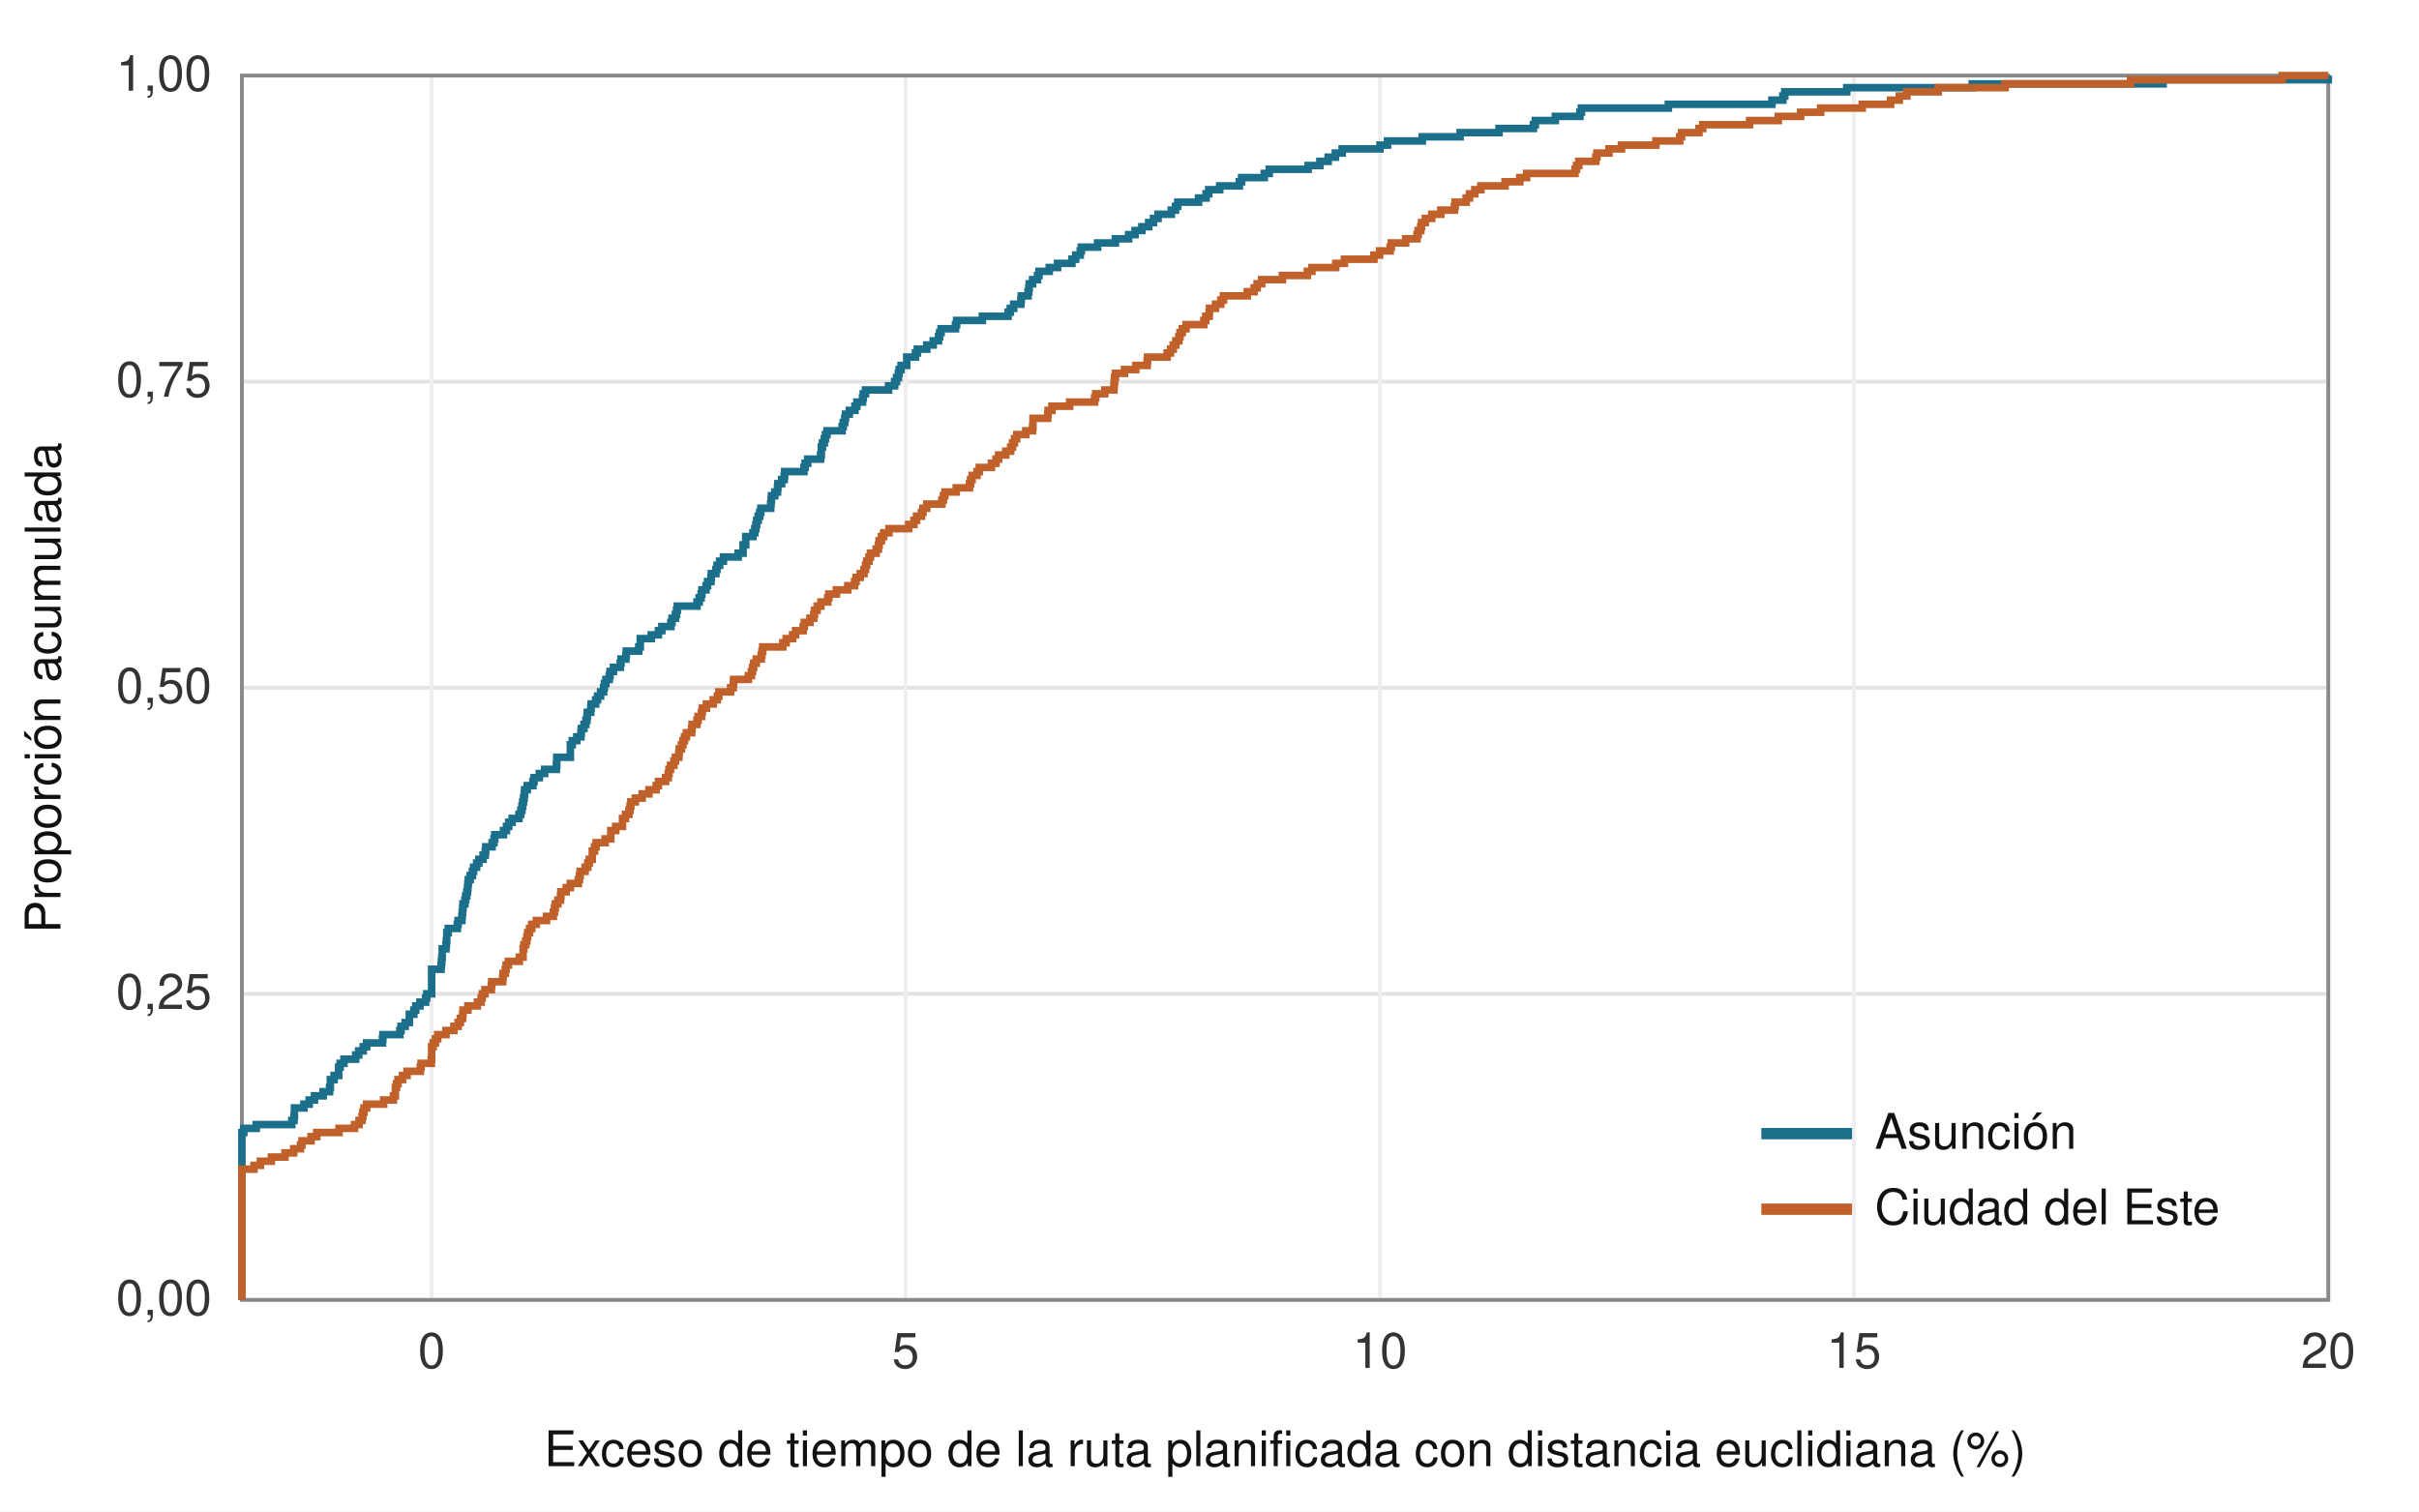
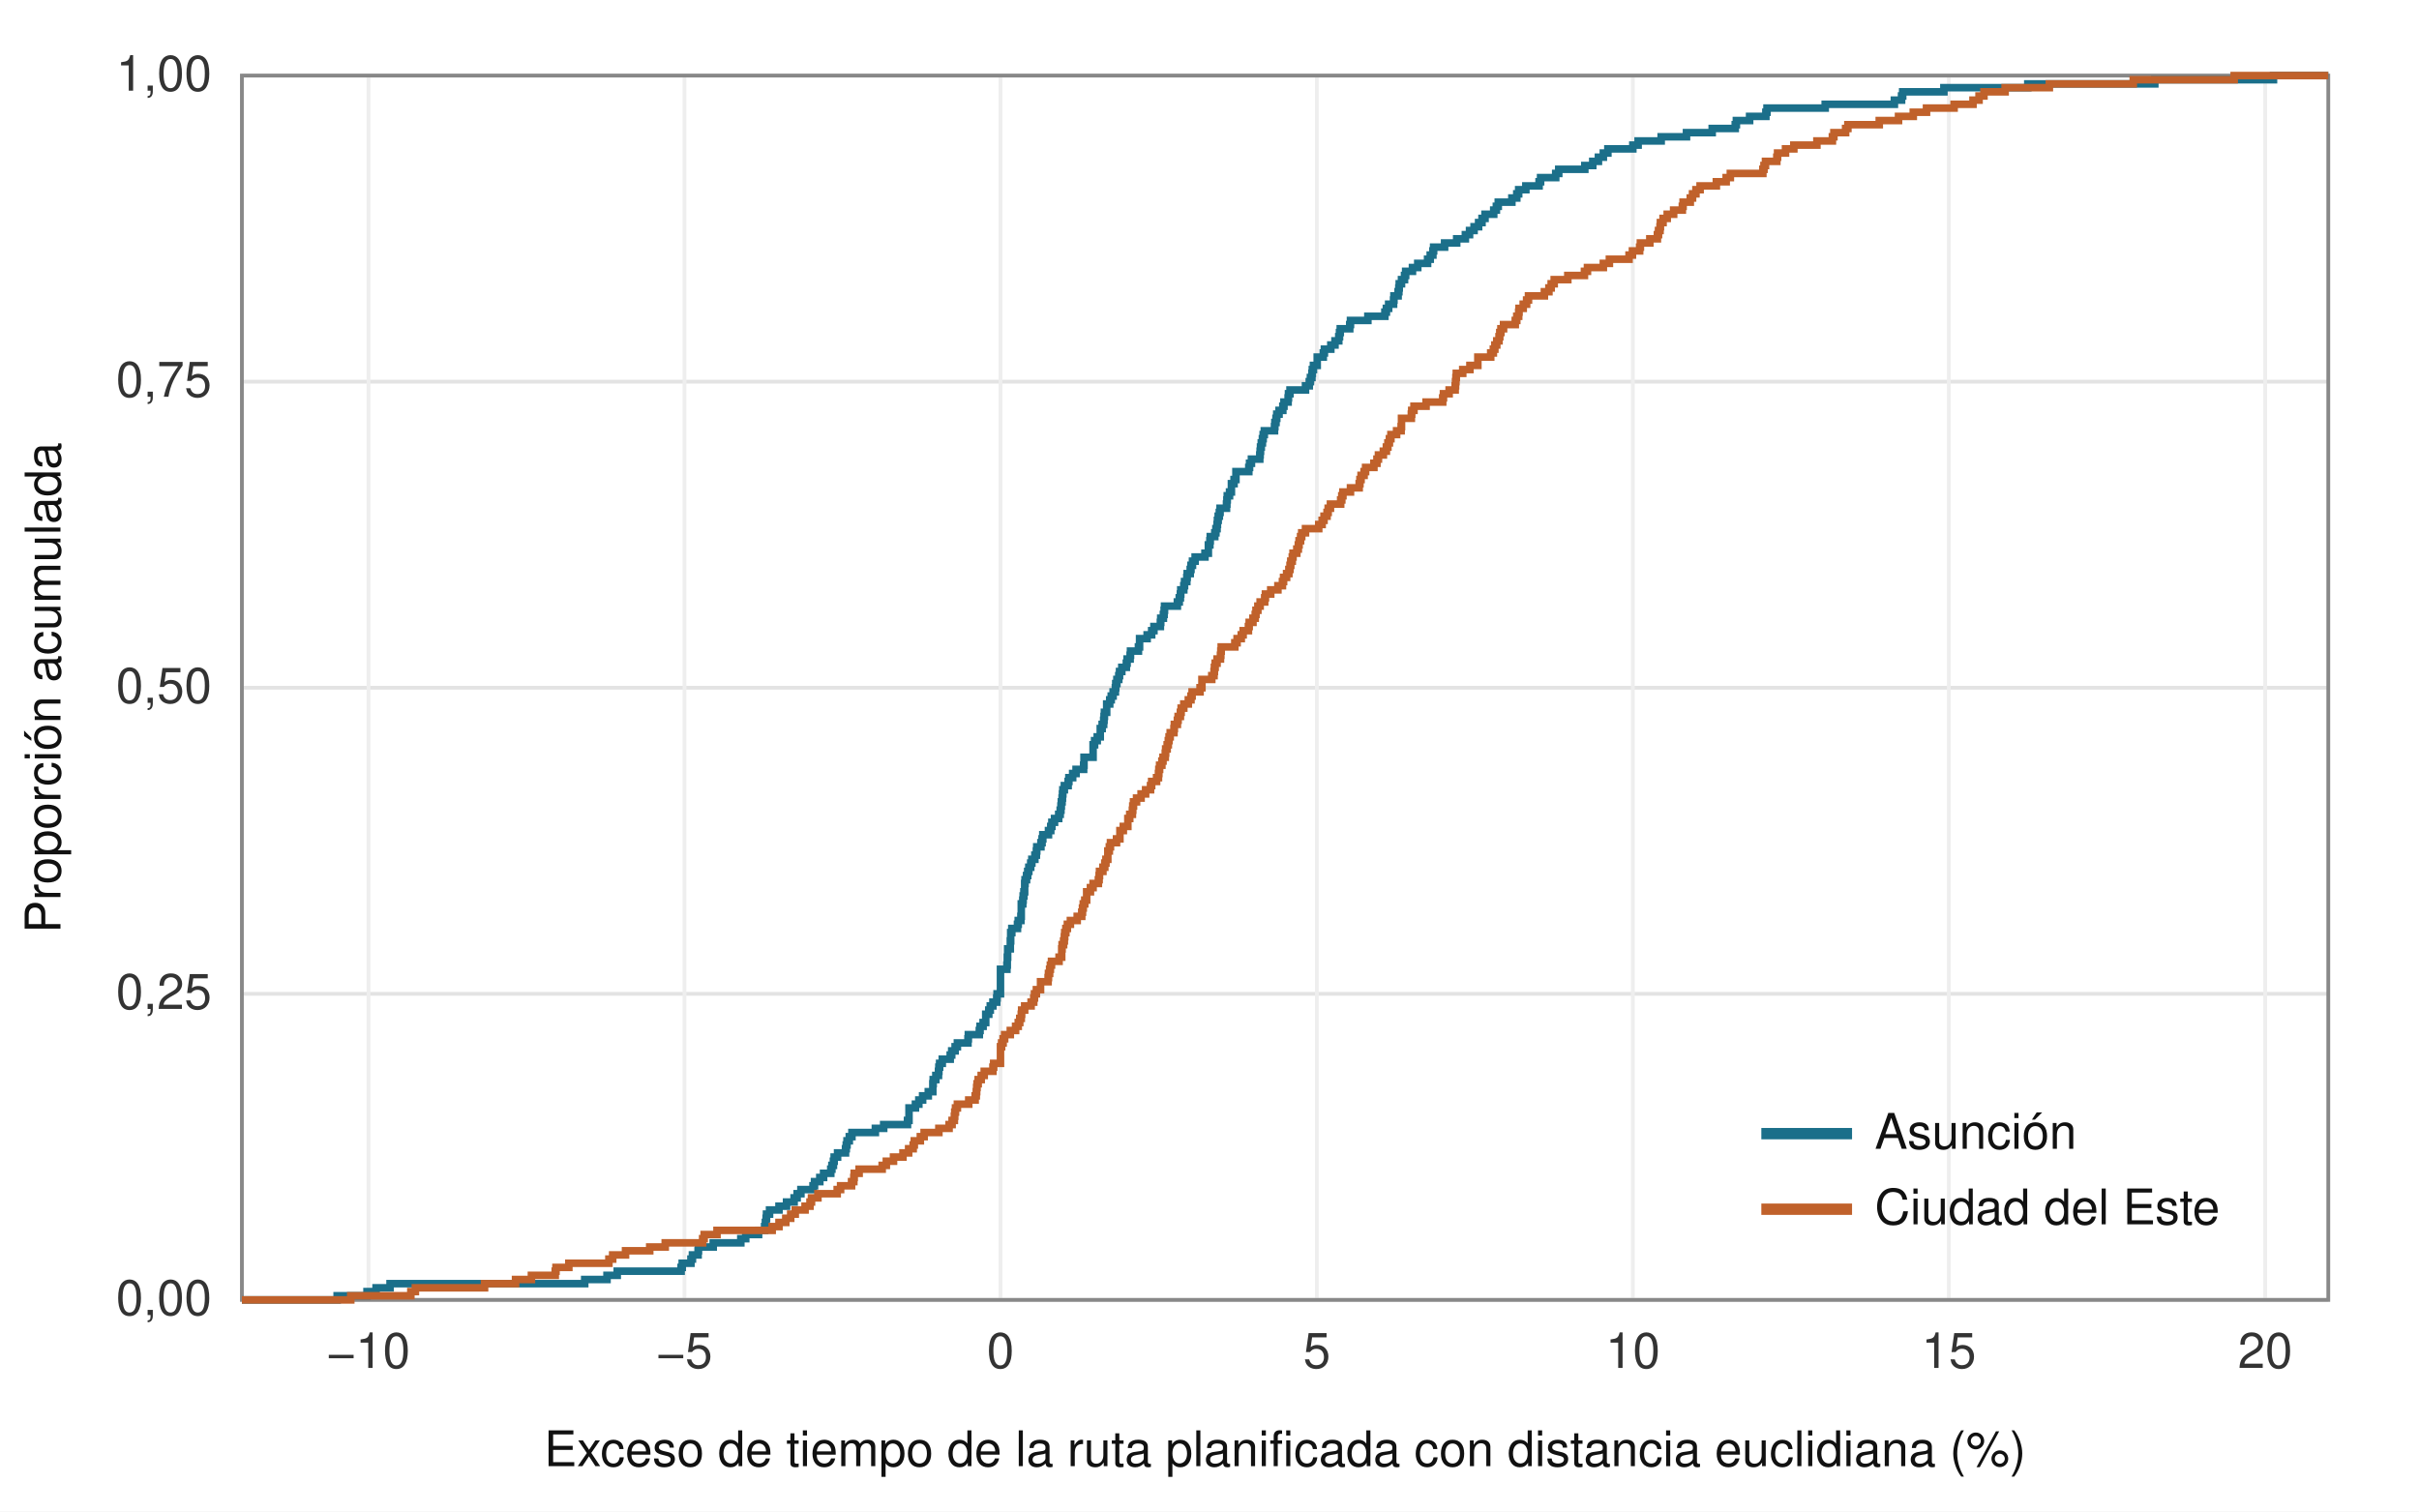
<svg xmlns="http://www.w3.org/2000/svg" viewBox="0 0 640 400" font-family="Helvetica, Arial, sans-serif" font-size="13">
  <rect width="640" height="400" fill="#ffffff" />
  <line x1="64" y1="344.0" x2="616" y2="344.0" stroke="#e3e3e3" />
-   <text x="56" y="348,0" text-anchor="end" fill="#333">0,00</text>
+   <text x="56" y="348.0" text-anchor="end" fill="#333">0,00</text>
  <line x1="64" y1="263.0" x2="616" y2="263.0" stroke="#e3e3e3" />
-   <text x="56" y="267,0" text-anchor="end" fill="#333">0,25</text>
+   <text x="56" y="267.0" text-anchor="end" fill="#333">0,25</text>
  <line x1="64" y1="182.0" x2="616" y2="182.0" stroke="#e3e3e3" />
-   <text x="56" y="186,0" text-anchor="end" fill="#333">0,50</text>
+   <text x="56" y="186.0" text-anchor="end" fill="#333">0,50</text>
  <line x1="64" y1="101.0" x2="616" y2="101.0" stroke="#e3e3e3" />
-   <text x="56" y="105,0" text-anchor="end" fill="#333">0,75</text>
+   <text x="56" y="105.0" text-anchor="end" fill="#333">0,75</text>
  <line x1="64" y1="20.0" x2="616" y2="20.0" stroke="#e3e3e3" />
-   <text x="56" y="24,0" text-anchor="end" fill="#333">1,00</text>
-   <line x1="114.2" y1="20" x2="114.2" y2="344" stroke="#eeeeee" />
-   <text x="114.2" y="362" text-anchor="middle" fill="#333">0</text>
-   <line x1="239.6" y1="20" x2="239.6" y2="344" stroke="#eeeeee" />
-   <text x="239.6" y="362" text-anchor="middle" fill="#333">5</text>
-   <line x1="365.1" y1="20" x2="365.1" y2="344" stroke="#eeeeee" />
-   <text x="365.1" y="362" text-anchor="middle" fill="#333">10</text>
-   <line x1="490.5" y1="20" x2="490.5" y2="344" stroke="#eeeeee" />
-   <text x="490.5" y="362" text-anchor="middle" fill="#333">15</text>
-   <line x1="616.0" y1="20" x2="616.0" y2="344" stroke="#eeeeee" />
-   <text x="616.0" y="362" text-anchor="middle" fill="#333">20</text>
+   <text x="56" y="24.0" text-anchor="end" fill="#333">1,00</text>
+   <line x1="97.5" y1="20" x2="97.5" y2="344" stroke="#eeeeee" />
+   <text x="97.5" y="362" text-anchor="middle" fill="#333">−10</text>
+   <line x1="181.1" y1="20" x2="181.1" y2="344" stroke="#eeeeee" />
+   <text x="181.1" y="362" text-anchor="middle" fill="#333">−5</text>
+   <line x1="264.7" y1="20" x2="264.7" y2="344" stroke="#eeeeee" />
+   <text x="264.7" y="362" text-anchor="middle" fill="#333">0</text>
+   <line x1="348.4" y1="20" x2="348.4" y2="344" stroke="#eeeeee" />
+   <text x="348.4" y="362" text-anchor="middle" fill="#333">5</text>
+   <line x1="432.0" y1="20" x2="432.0" y2="344" stroke="#eeeeee" />
+   <text x="432.0" y="362" text-anchor="middle" fill="#333">10</text>
+   <line x1="515.6" y1="20" x2="515.6" y2="344" stroke="#eeeeee" />
+   <text x="515.6" y="362" text-anchor="middle" fill="#333">15</text>
+   <line x1="599.3" y1="20" x2="599.3" y2="344" stroke="#eeeeee" />
+   <text x="599.3" y="362" text-anchor="middle" fill="#333">20</text>
  <rect x="64" y="20" width="552" height="324" fill="none" stroke="#888" />
  <text x="340.0" y="388" text-anchor="middle" fill="#111">Exceso de tiempo de la ruta planificada con distancia euclidiana (%)</text>
  <text transform="translate(16 182.0) rotate(-90)" text-anchor="middle" fill="#111">Proporción acumulada</text>
-   <polyline points="64.0,344.0 64.0,344.0 64.0,342.9 64.0,342.9 64.0,341.8 64.0,341.8 64.0,340.8 64.0,340.8 64.0,339.7 64.0,339.7 64.0,338.6 64.0,338.6 64.0,337.5 64.0,337.5 64.0,336.4 64.0,336.4 64.0,335.4 64.0,335.4 64.0,334.3 64.0,334.3 64.0,333.2 64.0,333.2 64.0,332.1 64.0,332.1 64.0,331.0 64.0,331.0 64.0,330.0 64.0,330.0 64.0,328.9 64.0,328.9 64.0,327.8 64.0,327.8 64.0,326.7 64.0,326.7 64.0,325.6 64.0,325.6 64.0,324.6 64.0,324.6 64.0,323.5 64.0,323.5 64.0,322.4 64.0,322.4 64.0,321.3 64.0,321.3 64.0,320.2 64.0,320.2 64.0,319.2 64.0,319.2 64.0,318.1 64.0,318.1 64.0,317.0 64.0,317.0 64.0,315.9 64.0,315.9 64.0,314.8 64.0,314.8 64.0,313.8 64.0,313.8 64.0,312.7 64.0,312.7 64.0,311.6 64.0,311.6 64.0,310.5 64.0,310.5 64.0,309.4 64.0,309.4 64.0,308.4 64.0,308.4 64.0,307.3 64.0,307.3 64.0,306.2 64.0,306.2 64.0,305.1 64.0,305.1 64.0,304.0 64.0,304.0 64.0,303.0 64.0,303.0 64.0,301.9 64.0,301.9 64.0,300.8 64.0,300.8 64.0,299.7 64.5,299.7 64.5,298.6 67.8,298.6 67.8,297.6 77.2,297.6 77.2,296.5 77.8,296.5 77.8,295.4 77.9,295.4 77.9,294.3 77.9,294.3 77.9,293.2 80.4,293.2 80.4,292.2 81.8,292.2 81.8,291.1 83.2,291.1 83.2,290.0 85.5,290.0 85.5,288.9 87.2,288.9 87.2,287.8 87.4,287.8 87.4,286.8 87.4,286.8 87.4,285.7 88.4,285.7 88.4,284.6 89.6,284.6 89.6,283.5 89.6,283.5 89.6,282.4 90.0,282.4 90.0,281.4 91.0,281.4 91.0,280.3 94.1,280.3 94.1,279.2 94.9,279.2 94.9,278.1 96.1,278.1 96.1,277.0 97.0,277.0 97.0,276.0 101.2,276.0 101.2,274.9 101.3,274.9 101.3,273.8 105.8,273.8 105.8,272.7 106.1,272.7 106.1,271.6 107.2,271.6 107.2,270.6 108.3,270.6 108.3,269.5 108.3,269.5 108.3,268.4 109.5,268.4 109.5,267.3 110.0,267.3 110.0,266.2 111.1,266.2 111.1,265.2 112.6,265.2 112.6,264.1 112.9,264.1 112.9,263.0 114.2,263.0 114.2,261.9 114.2,261.9 114.2,260.8 114.2,260.8 114.2,259.8 114.2,259.8 114.2,258.7 114.2,258.7 114.2,257.6 114.2,257.6 114.2,256.5 116.7,256.5 116.7,255.4 116.8,255.4 116.8,254.4 116.9,254.4 116.9,253.3 117.0,253.3 117.0,252.2 117.0,252.2 117.0,251.1 118.0,251.1 118.0,250.0 118.1,250.0 118.1,249.0 118.2,249.0 118.2,247.9 118.2,247.9 118.2,246.8 118.6,246.8 118.6,245.7 121.0,245.7 121.0,244.6 121.2,244.6 121.2,243.6 122.2,243.6 122.2,242.5 122.3,242.5 122.3,241.4 122.4,241.4 122.4,240.3 122.5,240.3 122.5,239.2 123.0,239.2 123.0,238.2 123.2,238.2 123.2,237.1 123.5,237.1 123.5,236.0 123.7,236.0 123.7,234.9 123.8,234.9 123.8,233.8 123.9,233.8 123.9,232.8 124.4,232.8 124.4,231.7 125.0,231.7 125.0,230.6 125.3,230.6 125.3,229.5 126.1,229.5 126.1,228.4 126.7,228.4 126.7,227.4 127.8,227.4 127.8,226.3 128.4,226.3 128.4,225.2 128.5,225.2 128.5,224.1 130.2,224.1 130.2,223.0 130.7,223.0 130.7,222.0 130.9,222.0 130.9,220.9 133.2,220.9 133.2,219.8 134.0,219.8 134.0,218.7 134.6,218.7 134.6,217.6 135.5,217.6 135.5,216.6 137.3,216.6 137.3,215.5 137.8,215.5 137.8,214.4 138.1,214.4 138.1,213.3 138.3,213.3 138.3,212.2 138.5,212.2 138.5,211.2 138.7,211.2 138.7,210.1 138.8,210.1 138.8,209.0 139.5,209.0 139.5,207.9 141.0,207.9 141.0,206.8 141.3,206.8 141.3,205.8 142.7,205.8 142.7,204.7 144.1,204.7 144.1,203.6 147.2,203.6 147.2,202.5 147.3,202.5 147.3,201.4 147.3,201.4 147.3,200.4 150.9,200.4 150.9,199.3 150.9,199.3 150.9,198.2 150.9,198.2 150.9,197.1 151.4,197.1 151.4,196.0 152.6,196.0 152.6,195.0 153.7,195.0 153.7,193.9 153.8,193.9 153.8,192.8 154.5,192.8 154.5,191.7 155.0,191.7 155.0,190.6 155.3,190.6 155.3,189.6 155.4,189.6 155.4,188.5 156.3,188.5 156.3,187.4 156.4,187.4 156.4,186.3 157.6,186.3 157.6,185.2 158.1,185.2 158.1,184.2 158.9,184.2 158.9,183.1 159.7,183.1 159.7,182.0 159.9,182.0 159.9,180.9 160.3,180.9 160.3,179.8 161.2,179.8 161.2,178.8 161.4,178.8 161.4,177.7 162.3,177.7 162.3,176.6 164.1,176.6 164.1,175.5 164.3,175.5 164.3,174.4 165.6,174.4 165.6,173.4 165.7,173.4 165.7,172.3 169.0,172.3 169.0,171.2 169.4,171.2 169.4,170.1 169.4,170.1 169.4,169.0 172.3,169.0 172.3,168.0 174.2,168.0 174.2,166.9 175.1,166.9 175.1,165.8 177.5,165.8 177.5,164.7 177.8,164.7 177.8,163.6 178.7,163.6 178.7,162.6 179.0,162.6 179.0,161.5 179.2,161.5 179.2,160.4 184.4,160.4 184.4,159.3 185.0,159.3 185.0,158.2 185.5,158.2 185.5,157.2 185.7,157.2 185.7,156.1 186.8,156.1 186.8,155.0 187.2,155.0 187.2,153.9 188.1,153.9 188.1,152.8 188.2,152.8 188.2,151.8 189.4,151.8 189.4,150.7 189.7,150.7 189.7,149.6 190.4,149.6 190.4,148.5 191.4,148.5 191.4,147.4 195.3,147.4 195.3,146.4 196.6,146.4 196.6,145.3 196.6,145.3 196.6,144.2 197.3,144.2 197.3,143.1 197.3,143.1 197.3,142.0 199.2,142.0 199.2,141.0 199.7,141.0 199.7,139.9 200.0,139.9 200.0,138.8 200.2,138.8 200.2,137.7 200.6,137.7 200.6,136.6 201.0,136.6 201.0,135.6 201.3,135.6 201.3,134.5 203.9,134.5 203.9,133.4 204.0,133.4 204.0,132.3 204.1,132.3 204.1,131.2 205.0,131.2 205.0,130.2 205.7,130.2 205.7,129.1 205.8,129.1 205.8,128.0 206.8,128.0 206.8,126.9 207.5,126.9 207.5,125.8 207.6,125.8 207.6,124.8 212.7,124.8 212.7,123.7 213.0,123.7 213.0,122.6 213.7,122.6 213.7,121.5 217.1,121.5 217.1,120.4 217.3,120.4 217.3,119.4 217.3,119.4 217.3,118.3 217.6,118.3 217.6,117.2 218.1,117.2 218.1,116.1 218.4,116.1 218.4,115.0 218.8,115.0 218.8,114.0 222.8,114.0 222.8,112.9 223.1,112.9 223.1,111.8 223.5,111.8 223.5,110.7 223.7,110.7 223.7,109.6 224.7,109.6 224.7,108.6 226.2,108.6 226.2,107.5 226.7,107.5 226.7,106.4 228.2,106.4 228.2,105.3 228.4,105.3 228.4,104.2 229.0,104.2 229.0,103.2 235.1,103.2 235.1,102.1 236.7,102.1 236.7,101.0 237.2,101.0 237.2,99.9 237.7,99.9 237.7,98.8 237.9,98.8 237.9,97.8 238.4,97.8 238.4,96.7 239.9,96.7 239.9,95.6 239.9,95.6 239.9,94.5 242.2,94.5 242.2,93.4 242.7,93.4 242.7,92.4 245.2,92.4 245.2,91.3 246.9,91.3 246.9,90.2 248.3,90.2 248.3,89.1 248.6,89.1 248.6,88.0 249.0,88.0 249.0,87.0 252.8,87.0 252.8,85.9 253.1,85.9 253.1,84.8 259.9,84.8 259.9,83.7 266.7,83.7 266.7,82.6 267.3,82.6 267.3,81.6 268.2,81.6 268.2,80.5 270.1,80.5 270.1,79.4 270.2,79.4 270.2,78.3 272.0,78.3 272.0,77.2 272.2,77.2 272.2,76.2 272.3,76.2 272.3,75.1 273.2,75.1 273.2,74.0 274.5,74.0 274.5,72.9 274.9,72.9 274.9,71.8 277.6,71.8 277.6,70.8 279.8,70.8 279.8,69.7 283.6,69.7 283.6,68.6 284.6,68.6 284.6,67.5 285.8,67.5 285.8,66.4 286.1,66.4 286.1,65.4 290.4,65.4 290.4,64.3 295.1,64.3 295.1,63.2 298.6,63.2 298.6,62.1 300.3,62.1 300.3,61.0 302.1,61.0 302.1,60.0 303.9,60.0 303.9,58.9 305.2,58.9 305.2,57.8 306.4,57.8 306.4,56.7 309.9,56.7 309.9,55.6 311.0,55.6 311.0,54.6 311.6,54.6 311.6,53.5 317.1,53.5 317.1,52.4 319.1,52.4 319.1,51.3 319.8,51.3 319.8,50.2 322.7,50.2 322.7,49.2 327.9,49.2 327.9,48.1 328.5,48.1 328.5,47.0 334.5,47.0 334.5,45.9 335.8,45.9 335.8,44.8 346.1,44.8 346.1,43.8 349.2,43.8 349.2,42.7 351.4,42.7 351.4,41.6 353.3,41.6 353.3,40.5 355.1,40.5 355.1,39.4 365.1,39.4 365.1,38.4 367.1,38.4 367.1,37.3 376.3,37.3 376.3,36.2 386.3,36.2 386.3,35.1 396.6,35.1 396.6,34.0 405.7,34.0 405.7,33.0 406.2,33.0 406.2,31.9 411.5,31.9 411.5,30.8 418.0,30.8 418.0,29.7 418.4,29.7 418.4,28.6 441.4,28.6 441.4,27.6 468.8,27.6 468.8,26.5 471.7,26.5 471.7,25.4 472.2,25.4 472.2,24.3 488.6,24.3 488.6,23.2 521.8,23.2 521.8,22.2 572.3,22.2 572.3,21.1 616.0,21.1 616.0,20.0 616.0,20.0" fill="none" stroke="#1b6f8a" stroke-width="2" />
+   <polyline points="64.0,344.0 89.2,344.0 89.2,342.9 97.1,342.9 97.1,341.8 99.5,341.8 99.5,340.8 103.2,340.8 103.2,339.7 154.7,339.7 154.7,338.6 160.6,338.6 160.6,337.5 163.3,337.5 163.3,336.4 180.2,336.4 180.2,335.4 180.5,335.4 180.5,334.3 182.8,334.3 182.8,333.2 183.2,333.2 183.2,332.1 184.7,332.1 184.7,331.0 184.8,331.0 184.8,330.0 188.7,330.0 188.7,328.9 196.0,328.9 196.0,327.8 197.3,327.8 197.3,326.7 200.7,326.7 200.7,325.6 202.3,325.6 202.3,324.6 202.5,324.6 202.5,323.5 202.7,323.5 202.7,322.4 202.8,322.4 202.8,321.3 203.6,321.3 203.6,320.2 206.1,320.2 206.1,319.2 208.1,319.2 208.1,318.1 210.1,318.1 210.1,317.0 210.9,317.0 210.9,315.9 211.9,315.9 211.9,314.8 215.1,314.8 215.1,313.8 215.5,313.8 215.5,312.7 216.9,312.7 216.9,311.6 217.9,311.6 217.9,310.5 219.8,310.5 219.8,309.4 220.1,309.4 220.1,308.4 220.5,308.4 220.5,307.3 220.7,307.3 220.7,306.2 221.6,306.2 221.6,305.1 223.7,305.1 223.7,304.0 223.9,304.0 223.9,303.0 224.1,303.0 224.1,301.9 224.7,301.9 224.7,300.8 225.4,300.8 225.4,299.7 231.6,299.7 231.6,298.6 233.8,298.6 233.8,297.6 240.1,297.6 240.1,296.5 240.5,296.5 240.5,295.4 240.5,295.4 240.5,294.3 240.5,294.3 240.5,293.2 242.2,293.2 242.2,292.2 243.1,292.2 243.1,291.1 244.1,291.1 244.1,290.0 245.6,290.0 245.6,288.9 246.8,288.9 246.8,287.8 246.8,287.8 246.8,286.8 246.9,286.8 246.9,285.7 247.6,285.7 247.6,284.6 248.3,284.6 248.3,283.5 248.4,283.5 248.4,282.4 248.6,282.4 248.6,281.4 249.3,281.4 249.3,280.3 251.4,280.3 251.4,279.2 251.8,279.2 251.8,278.1 252.7,278.1 252.7,277.0 253.3,277.0 253.3,276.0 256.1,276.0 256.1,274.9 256.2,274.9 256.2,273.8 259.1,273.8 259.1,272.7 259.3,272.7 259.3,271.6 260.1,271.6 260.1,270.6 260.8,270.6 260.8,269.5 260.8,269.5 260.8,268.4 261.6,268.4 261.6,267.3 262.0,267.3 262.0,266.2 262.7,266.2 262.7,265.2 263.7,265.2 263.7,264.1 263.8,264.1 263.8,263.0 264.7,263.0 264.7,261.9 264.7,261.9 264.7,260.8 264.7,260.8 264.7,259.8 264.7,259.8 264.7,258.7 264.7,258.7 264.7,257.6 264.7,257.6 264.7,256.5 266.4,256.5 266.4,255.4 266.5,255.4 266.5,254.4 266.5,254.4 266.5,253.3 266.6,253.3 266.6,252.2 266.6,252.2 266.6,251.1 267.3,251.1 267.3,250.0 267.3,250.0 267.3,249.0 267.4,249.0 267.4,247.9 267.4,247.9 267.4,246.8 267.7,246.8 267.7,245.7 269.2,245.7 269.2,244.6 269.4,244.6 269.4,243.6 270.1,243.6 270.1,242.5 270.2,242.5 270.2,241.4 270.2,241.4 270.2,240.3 270.2,240.3 270.2,239.2 270.6,239.2 270.6,238.2 270.7,238.2 270.7,237.1 270.9,237.1 270.9,236.0 271.1,236.0 271.1,234.9 271.1,234.9 271.1,233.8 271.2,233.8 271.2,232.8 271.6,232.8 271.6,231.7 271.9,231.7 271.9,230.6 272.2,230.6 272.2,229.5 272.7,229.5 272.7,228.4 273.0,228.4 273.0,227.4 273.8,227.4 273.8,226.3 274.2,226.3 274.2,225.2 274.3,225.2 274.3,224.1 275.4,224.1 275.4,223.0 275.7,223.0 275.7,222.0 275.9,222.0 275.9,220.9 277.4,220.9 277.4,219.8 278.0,219.8 278.0,218.7 278.3,218.7 278.3,217.6 279.0,217.6 279.0,216.6 280.1,216.6 280.1,215.5 280.5,215.5 280.5,214.4 280.7,214.4 280.7,213.3 280.8,213.3 280.8,212.2 281.0,212.2 281.0,211.2 281.1,211.2 281.1,210.1 281.2,210.1 281.2,209.0 281.6,209.0 281.6,207.9 282.6,207.9 282.6,206.8 282.8,206.8 282.8,205.8 283.8,205.8 283.8,204.7 284.7,204.7 284.7,203.6 286.7,203.6 286.7,202.5 286.8,202.5 286.8,201.4 286.8,201.4 286.8,200.4 289.2,200.4 289.2,199.3 289.2,199.3 289.2,198.2 289.2,198.2 289.2,197.1 289.6,197.1 289.6,196.0 290.3,196.0 290.3,195.0 291.1,195.0 291.1,193.9 291.1,193.9 291.1,192.8 291.6,192.8 291.6,191.7 292.0,191.7 292.0,190.6 292.1,190.6 292.1,189.6 292.2,189.6 292.2,188.5 292.8,188.5 292.8,187.4 292.8,187.4 292.8,186.3 293.6,186.3 293.6,185.2 294.0,185.2 294.0,184.2 294.5,184.2 294.5,183.1 295.1,183.1 295.1,182.0 295.2,182.0 295.2,180.9 295.5,180.9 295.5,179.8 296.0,179.8 296.0,178.8 296.2,178.8 296.2,177.7 296.8,177.7 296.8,176.6 298.0,176.6 298.0,175.5 298.2,175.5 298.2,174.4 299.0,174.4 299.0,173.4 299.1,173.4 299.1,172.3 301.2,172.3 301.2,171.2 301.5,171.2 301.5,170.1 301.5,170.1 301.5,169.0 303.5,169.0 303.5,168.0 304.7,168.0 304.7,166.9 305.3,166.9 305.3,165.8 307.0,165.8 307.0,164.7 307.1,164.7 307.1,163.6 307.8,163.6 307.8,162.6 308.0,162.6 308.0,161.5 308.1,161.5 308.1,160.4 311.5,160.4 311.5,159.3 312.0,159.3 312.0,158.2 312.3,158.2 312.3,157.2 312.4,157.2 312.4,156.1 313.2,156.1 313.2,155.0 313.4,155.0 313.4,153.9 314.0,153.9 314.0,152.8 314.1,152.8 314.1,151.8 314.9,151.8 314.9,150.7 315.1,150.7 315.1,149.6 315.5,149.6 315.5,148.5 316.2,148.5 316.2,147.4 318.8,147.4 318.8,146.4 319.7,146.4 319.7,145.3 319.7,145.3 319.7,144.2 320.1,144.2 320.1,143.1 320.2,143.1 320.2,142.0 321.4,142.0 321.4,141.0 321.7,141.0 321.7,139.9 322.0,139.9 322.0,138.8 322.1,138.8 322.1,137.7 322.3,137.7 322.3,136.6 322.6,136.6 322.6,135.6 322.8,135.6 322.8,134.5 324.5,134.5 324.5,133.4 324.6,133.4 324.6,132.3 324.7,132.3 324.7,131.2 325.3,131.2 325.3,130.2 325.8,130.2 325.8,129.1 325.8,129.1 325.8,128.0 326.5,128.0 326.5,126.9 327.0,126.9 327.0,125.8 327.0,125.8 327.0,124.8 330.4,124.8 330.4,123.7 330.6,123.7 330.6,122.6 331.1,122.6 331.1,121.5 333.3,121.5 333.3,120.4 333.4,120.4 333.4,119.4 333.5,119.4 333.5,118.3 333.7,118.3 333.7,117.2 334.0,117.2 334.0,116.1 334.2,116.1 334.2,115.0 334.5,115.0 334.5,114.0 337.2,114.0 337.2,112.9 337.3,112.9 337.3,111.8 337.6,111.8 337.6,110.7 337.8,110.7 337.8,109.6 338.4,109.6 338.4,108.6 339.4,108.6 339.4,107.5 339.7,107.5 339.7,106.4 340.8,106.4 340.8,105.3 340.9,105.3 340.9,104.2 341.3,104.2 341.3,103.2 345.4,103.2 345.4,102.1 346.4,102.1 346.4,101.0 346.7,101.0 346.7,99.9 347.1,99.9 347.1,98.8 347.2,98.8 347.2,97.8 347.5,97.8 347.5,96.7 348.5,96.7 348.5,95.6 348.5,95.6 348.5,94.5 350.1,94.5 350.1,93.4 350.4,93.4 350.4,92.4 352.1,92.4 352.1,91.3 353.2,91.3 353.2,90.2 354.2,90.2 354.2,89.1 354.4,89.1 354.4,88.0 354.6,88.0 354.6,87.0 357.1,87.0 357.1,85.9 357.3,85.9 357.3,84.8 361.9,84.8 361.9,83.7 366.4,83.7 366.4,82.6 366.8,82.6 366.8,81.6 367.4,81.6 367.4,80.5 368.7,80.5 368.7,79.4 368.8,79.4 368.8,78.3 369.9,78.3 369.9,77.2 370.1,77.2 370.1,76.2 370.2,76.2 370.2,75.1 370.8,75.1 370.8,74.0 371.6,74.0 371.6,72.9 371.9,72.9 371.9,71.8 373.7,71.8 373.7,70.8 375.1,70.8 375.1,69.7 377.7,69.7 377.7,68.6 378.4,68.6 378.4,67.5 379.1,67.5 379.1,66.4 379.3,66.4 379.3,65.4 382.2,65.4 382.2,64.3 385.4,64.3 385.4,63.2 387.7,63.2 387.7,62.1 388.8,62.1 388.8,61.0 390.0,61.0 390.0,60.0 391.2,60.0 391.2,58.9 392.1,58.9 392.1,57.8 392.9,57.8 392.9,56.7 395.2,56.7 395.2,55.6 395.9,55.6 395.9,54.6 396.4,54.6 396.4,53.5 400.0,53.5 400.0,52.4 401.3,52.4 401.3,51.3 401.8,51.3 401.8,50.2 403.7,50.2 403.7,49.2 407.2,49.2 407.2,48.1 407.6,48.1 407.6,47.0 411.6,47.0 411.6,45.9 412.4,45.9 412.4,44.8 419.3,44.8 419.3,43.8 421.4,43.8 421.4,42.7 422.9,42.7 422.9,41.6 424.2,41.6 424.2,40.5 425.4,40.5 425.4,39.4 432.0,39.4 432.0,38.4 433.4,38.4 433.4,37.3 439.5,37.3 439.5,36.2 446.2,36.2 446.2,35.1 453.0,35.1 453.0,34.0 459.1,34.0 459.1,33.0 459.4,33.0 459.4,31.9 462.9,31.9 462.9,30.8 467.2,30.8 467.2,29.7 467.5,29.7 467.5,28.6 482.9,28.6 482.9,27.6 501.2,27.6 501.2,26.5 503.1,26.5 503.1,25.4 503.4,25.4 503.4,24.3 514.3,24.3 514.3,23.2 536.5,23.2 536.5,22.2 570.1,22.2 570.1,21.1 601.5,21.1 601.5,20.0 616.0,20.0" fill="none" stroke="#1b6f8a" stroke-width="2" />
  <line x1="466" y1="300" x2="490" y2="300" stroke="#1b6f8a" stroke-width="3" />
  <text x="496" y="304" fill="#111">Asunción</text>
-   <polyline points="64.0,344.0 64.0,344.0 64.0,342.9 64.0,342.9 64.0,341.8 64.0,341.8 64.0,340.8 64.0,340.8 64.0,339.7 64.0,339.7 64.0,338.6 64.0,338.6 64.0,337.5 64.0,337.5 64.0,336.4 64.0,336.4 64.0,335.4 64.0,335.4 64.0,334.3 64.0,334.3 64.0,333.2 64.0,333.2 64.0,332.1 64.0,332.1 64.0,331.0 64.0,331.0 64.0,330.0 64.0,330.0 64.0,328.9 64.0,328.9 64.0,327.8 64.0,327.8 64.0,326.7 64.0,326.7 64.0,325.6 64.0,325.6 64.0,324.6 64.0,324.6 64.0,323.5 64.0,323.5 64.0,322.4 64.0,322.4 64.0,321.3 64.0,321.3 64.0,320.2 64.0,320.2 64.0,319.2 64.0,319.2 64.0,318.1 64.0,318.1 64.0,317.0 64.0,317.0 64.0,315.9 64.0,315.9 64.0,314.8 64.0,314.8 64.0,313.8 64.0,313.8 64.0,312.7 64.0,312.7 64.0,311.6 64.0,311.6 64.0,310.5 64.0,310.5 64.0,309.4 67.2,309.4 67.2,308.4 68.9,308.4 68.9,307.3 71.8,307.3 71.8,306.2 75.4,306.2 75.4,305.1 77.7,305.1 77.7,304.0 79.5,304.0 79.5,303.0 79.9,303.0 79.9,301.9 82.3,301.9 82.3,300.8 83.8,300.8 83.8,299.7 89.7,299.7 89.7,298.6 93.8,298.6 93.8,297.6 95.0,297.6 95.0,296.5 95.8,296.5 95.8,295.4 96.0,295.4 96.0,294.3 96.3,294.3 96.3,293.2 97.0,293.2 97.0,292.2 101.5,292.2 101.5,291.1 104.1,291.1 104.1,290.0 104.6,290.0 104.6,288.9 104.6,288.9 104.6,287.8 104.9,287.8 104.9,286.8 105.3,286.8 105.3,285.7 106.5,285.7 106.5,284.6 107.7,284.6 107.7,283.5 111.2,283.5 111.2,282.4 111.4,282.4 111.4,281.4 114.1,281.4 114.1,280.3 114.2,280.3 114.2,279.2 114.2,279.2 114.2,278.1 114.2,278.1 114.2,277.0 114.6,277.0 114.6,276.0 115.2,276.0 115.2,274.9 115.8,274.9 115.8,273.8 118.0,273.8 118.0,272.7 120.1,272.7 120.1,271.6 121.2,271.6 121.2,270.6 121.8,270.6 121.8,269.5 122.4,269.5 122.4,268.4 122.5,268.4 122.5,267.3 123.8,267.3 123.8,266.2 126.3,266.2 126.3,265.2 127.3,265.2 127.3,264.1 127.6,264.1 127.6,263.0 128.3,263.0 128.3,261.9 130.0,261.9 130.0,260.8 130.1,260.8 130.1,259.8 133.0,259.8 133.0,258.7 133.1,258.7 133.1,257.6 133.7,257.6 133.7,256.5 133.9,256.5 133.9,255.4 134.5,255.4 134.5,254.4 137.4,254.4 137.4,253.3 138.4,253.3 138.4,252.2 138.4,252.2 138.4,251.1 138.6,251.1 138.6,250.0 139.1,250.0 139.1,249.0 139.4,249.0 139.4,247.9 139.6,247.9 139.6,246.8 140.1,246.8 140.1,245.7 140.7,245.7 140.7,244.6 141.9,244.6 141.9,243.6 144.6,243.6 144.6,242.5 146.4,242.5 146.4,241.4 146.7,241.4 146.7,240.3 146.9,240.3 146.9,239.2 147.6,239.2 147.6,238.2 148.3,238.2 148.3,237.1 148.4,237.1 148.4,236.0 149.8,236.0 149.8,234.9 150.9,234.9 150.9,233.8 153.0,233.8 153.0,232.8 153.3,232.8 153.3,231.7 153.5,231.7 153.5,230.6 154.8,230.6 154.8,229.5 155.5,229.5 155.5,228.4 155.9,228.4 155.9,227.4 156.7,227.4 156.7,226.3 156.7,226.3 156.7,225.2 157.3,225.2 157.3,224.1 157.7,224.1 157.7,223.0 160.1,223.0 160.1,222.0 161.6,222.0 161.6,220.9 161.6,220.9 161.6,219.8 162.9,219.8 162.9,218.7 164.7,218.7 164.7,217.6 164.7,217.6 164.7,216.6 165.5,216.6 165.5,215.5 166.4,215.5 166.4,214.4 166.7,214.4 166.7,213.3 166.9,213.3 166.9,212.2 168.1,212.2 168.1,211.2 169.9,211.2 169.9,210.1 171.7,210.1 171.7,209.0 173.6,209.0 173.6,207.9 174.2,207.9 174.2,206.8 176.1,206.8 176.1,205.8 176.8,205.8 176.8,204.7 177.0,204.7 177.0,203.6 177.4,203.6 177.4,202.5 178.3,202.5 178.3,201.4 178.7,201.4 178.7,200.4 179.6,200.4 179.6,199.3 179.7,199.3 179.7,198.2 180.3,198.2 180.3,197.1 180.7,197.1 180.7,196.0 181.1,196.0 181.1,195.0 181.6,195.0 181.6,193.9 183.0,193.9 183.0,192.8 183.1,192.8 183.1,191.7 184.4,191.7 184.4,190.6 184.7,190.6 184.7,189.6 185.6,189.6 185.6,188.5 185.8,188.5 185.8,187.4 186.9,187.4 186.9,186.3 188.7,186.3 188.7,185.2 189.8,185.2 189.8,184.2 190.2,184.2 190.2,183.1 193.3,183.1 193.3,182.0 194.0,182.0 194.0,180.9 194.1,180.9 194.1,179.8 198.0,179.8 198.0,178.8 198.8,178.8 198.8,177.7 199.1,177.7 199.1,176.6 199.4,176.6 199.4,175.5 200.1,175.5 200.1,174.4 201.4,174.4 201.4,173.4 201.6,173.4 201.6,172.3 201.8,172.3 201.8,171.2 207.1,171.2 207.1,170.1 208.0,170.1 208.0,169.0 209.7,169.0 209.7,168.0 210.5,168.0 210.5,166.9 212.5,166.9 212.5,165.8 212.8,165.8 212.8,164.7 214.3,164.7 214.3,163.6 215.3,163.6 215.3,162.6 215.5,162.6 215.5,161.5 216.2,161.5 216.2,160.4 217.2,160.4 217.2,159.3 219.0,159.3 219.0,158.2 219.3,158.2 219.3,157.2 221.3,157.2 221.3,156.1 224.3,156.1 224.3,155.0 226.1,155.0 226.1,153.9 226.5,153.9 226.5,152.8 227.6,152.8 227.6,151.8 228.6,151.8 228.6,150.7 229.0,150.7 229.0,149.6 229.3,149.6 229.3,148.5 229.9,148.5 229.9,147.4 230.3,147.4 230.3,146.4 231.8,146.4 231.8,145.3 232.4,145.3 232.4,144.2 232.6,144.2 232.6,143.1 233.2,143.1 233.2,142.0 233.8,142.0 233.8,141.0 235.2,141.0 235.2,139.9 240.4,139.9 240.4,138.8 241.8,138.8 241.8,137.7 242.5,137.7 242.5,136.6 243.8,136.6 243.8,135.6 244.2,135.6 244.2,134.5 245.2,134.5 245.2,133.4 249.2,133.4 249.2,132.3 249.6,132.3 249.6,131.2 250.0,131.2 250.0,130.2 253.0,130.2 253.0,129.1 256.5,129.1 256.5,128.0 256.8,128.0 256.8,126.9 257.2,126.9 257.2,125.8 258.5,125.8 258.5,124.8 259.1,124.8 259.1,123.7 262.3,123.7 262.3,122.6 263.5,122.6 263.5,121.5 264.2,121.5 264.2,120.4 266.1,120.4 266.1,119.4 267.4,119.4 267.4,118.3 267.9,118.3 267.9,117.2 268.4,117.2 268.4,116.1 269.0,116.1 269.0,115.0 271.4,115.0 271.4,114.0 273.2,114.0 273.2,112.9 273.3,112.9 273.3,111.8 273.3,111.8 273.3,110.7 277.2,110.7 277.2,109.6 277.3,109.6 277.3,108.6 278.3,108.6 278.3,107.5 283.0,107.5 283.0,106.4 289.6,106.4 289.6,105.3 289.9,105.3 289.9,104.2 292.3,104.2 292.3,103.2 294.7,103.2 294.7,102.1 294.8,102.1 294.8,101.0 294.9,101.0 294.9,99.9 295.1,99.9 295.1,98.8 297.5,98.8 297.5,97.8 300.5,97.8 300.5,96.7 303.5,96.7 303.5,95.6 303.6,95.6 303.6,94.5 308.8,94.5 308.8,93.4 309.7,93.4 309.7,92.4 310.4,92.4 310.4,91.3 311.1,91.3 311.1,90.2 311.9,90.2 311.9,89.1 312.2,89.1 312.2,88.0 312.8,88.0 312.8,87.0 313.8,87.0 313.8,85.9 318.5,85.9 318.5,84.8 319.0,84.8 319.0,83.7 319.9,83.7 319.9,82.6 320.0,82.6 320.0,81.6 321.6,81.6 321.6,80.5 323.0,80.5 323.0,79.4 323.7,79.4 323.7,78.3 330.0,78.3 330.0,77.2 331.8,77.2 331.8,76.2 332.6,76.2 332.6,75.1 333.8,75.1 333.8,74.0 339.3,74.0 339.3,72.9 345.9,72.9 345.9,71.8 347.1,71.8 347.1,70.8 353.4,70.8 353.4,69.7 355.7,69.7 355.7,68.6 363.5,68.6 363.5,67.5 365.0,67.5 365.0,66.4 367.8,66.4 367.8,65.4 368.1,65.4 368.1,64.3 371.9,64.3 371.9,63.2 374.9,63.2 374.9,62.1 375.2,62.1 375.2,61.0 375.9,61.0 375.9,60.0 376.1,60.0 376.1,58.9 377.1,58.9 377.1,57.8 378.8,57.8 378.8,56.7 381.2,56.7 381.2,55.6 384.8,55.6 384.8,54.6 385.0,54.6 385.0,53.5 387.9,53.5 387.9,52.4 388.8,52.4 388.8,51.3 390.2,51.3 390.2,50.2 391.8,50.2 391.8,49.2 398.2,49.2 398.2,48.1 402.1,48.1 402.1,47.0 403.9,47.0 403.9,45.9 416.7,45.9 416.7,44.8 417.1,44.8 417.1,43.8 417.7,43.8 417.7,42.7 422.2,42.7 422.2,41.6 422.5,41.6 422.5,40.5 425.7,40.5 425.7,39.4 429.0,39.4 429.0,38.4 438.1,38.4 438.1,37.3 444.4,37.3 444.4,36.2 444.9,36.2 444.9,35.1 449.5,35.1 449.5,34.0 450.5,34.0 450.5,33.0 462.9,33.0 462.9,31.9 470.5,31.9 470.5,30.8 476.4,30.8 476.4,29.7 481.7,29.7 481.7,28.6 492.7,28.6 492.7,27.6 500.2,27.6 500.2,26.5 502.5,26.5 502.5,25.4 504.5,25.4 504.5,24.3 512.8,24.3 512.8,23.2 530.5,23.2 530.5,22.2 563.7,22.2 563.7,21.1 603.8,21.1 603.8,20.0 616.0,20.0" fill="none" stroke="#c0612b" stroke-width="2" />
+   <polyline points="64.0,344.0 92.8,344.0 92.8,342.9 108.7,342.9 108.7,341.8 109.9,341.8 109.9,340.8 128.2,340.8 128.2,339.7 136.4,339.7 136.4,338.6 140.6,338.6 140.6,337.5 146.9,337.5 146.9,336.4 147.1,336.4 147.1,335.4 150.5,335.4 150.5,334.3 161.1,334.3 161.1,333.2 162.1,333.2 162.1,332.1 165.5,332.1 165.5,331.0 171.9,331.0 171.9,330.0 176.0,330.0 176.0,328.9 185.9,328.9 185.9,327.8 186.3,327.8 186.3,326.7 189.7,326.7 189.7,325.6 204.3,325.6 204.3,324.6 206.1,324.6 206.1,323.5 207.9,323.5 207.9,322.4 209.2,322.4 209.2,321.3 210.4,321.3 210.4,320.2 213.0,320.2 213.0,319.2 214.3,319.2 214.3,318.1 214.7,318.1 214.7,317.0 216.4,317.0 216.4,315.9 221.5,315.9 221.5,314.8 222.4,314.8 222.4,313.8 225.3,313.8 225.3,312.7 225.9,312.7 225.9,311.6 226.0,311.6 226.0,310.5 227.3,310.5 227.3,309.4 233.4,309.4 233.4,308.4 234.5,308.4 234.5,307.3 236.4,307.3 236.4,306.2 238.9,306.2 238.9,305.1 240.4,305.1 240.4,304.0 241.6,304.0 241.6,303.0 241.9,303.0 241.9,301.9 243.5,301.9 243.5,300.8 244.5,300.8 244.5,299.7 248.4,299.7 248.4,298.6 251.1,298.6 251.1,297.6 251.9,297.6 251.9,296.5 252.5,296.5 252.5,295.4 252.6,295.4 252.6,294.3 252.8,294.3 252.8,293.2 253.3,293.2 253.3,292.2 256.3,292.2 256.3,291.1 258.0,291.1 258.0,290.0 258.3,290.0 258.3,288.9 258.4,288.9 258.4,287.8 258.5,287.8 258.5,286.8 258.8,286.8 258.8,285.7 259.6,285.7 259.6,284.6 260.4,284.6 260.4,283.5 262.7,283.5 262.7,282.4 262.9,282.4 262.9,281.4 264.7,281.4 264.7,280.3 264.7,280.3 264.7,279.2 264.7,279.2 264.7,278.1 264.7,278.1 264.7,277.0 265.0,277.0 265.0,276.0 265.4,276.0 265.4,274.9 265.8,274.9 265.8,273.8 267.3,273.8 267.3,272.7 268.7,272.7 268.7,271.6 269.4,271.6 269.4,270.6 269.8,270.6 269.8,269.5 270.2,269.5 270.2,268.4 270.3,268.4 270.3,267.3 271.1,267.3 271.1,266.2 272.8,266.2 272.8,265.2 273.5,265.2 273.5,264.1 273.7,264.1 273.7,263.0 274.2,263.0 274.2,261.9 275.3,261.9 275.3,260.8 275.3,260.8 275.3,259.8 277.3,259.8 277.3,258.7 277.4,258.7 277.4,257.6 277.7,257.6 277.7,256.5 277.9,256.5 277.9,255.4 278.2,255.4 278.2,254.4 280.2,254.4 280.2,253.3 280.9,253.3 280.9,252.2 280.9,252.2 280.9,251.1 281.0,251.1 281.0,250.0 281.4,250.0 281.4,249.0 281.6,249.0 281.6,247.9 281.7,247.9 281.7,246.8 282.0,246.8 282.0,245.7 282.4,245.7 282.4,244.6 283.2,244.6 283.2,243.6 285.0,243.6 285.0,242.5 286.2,242.5 286.2,241.4 286.4,241.4 286.4,240.3 286.6,240.3 286.6,239.2 287.0,239.2 287.0,238.2 287.5,238.2 287.5,237.1 287.5,237.1 287.5,236.0 288.5,236.0 288.5,234.9 289.2,234.9 289.2,233.8 290.6,233.8 290.6,232.8 290.8,232.8 290.8,231.7 290.9,231.7 290.9,230.6 291.8,230.6 291.8,229.5 292.3,229.5 292.3,228.4 292.6,228.4 292.6,227.4 293.1,227.4 293.1,226.3 293.1,226.3 293.1,225.2 293.5,225.2 293.5,224.1 293.8,224.1 293.8,223.0 295.4,223.0 295.4,222.0 296.3,222.0 296.3,220.9 296.3,220.9 296.3,219.8 297.2,219.8 297.2,218.7 298.4,218.7 298.4,217.6 298.4,217.6 298.4,216.6 298.9,216.6 298.9,215.5 299.6,215.5 299.6,214.4 299.7,214.4 299.7,213.3 299.9,213.3 299.9,212.2 300.7,212.2 300.7,211.2 301.9,211.2 301.9,210.1 303.1,210.1 303.1,209.0 304.4,209.0 304.4,207.9 304.7,207.9 304.7,206.8 306.0,206.8 306.0,205.8 306.5,205.8 306.5,204.7 306.6,204.7 306.6,203.6 306.8,203.6 306.8,202.5 307.4,202.5 307.4,201.4 307.7,201.4 307.7,200.4 308.3,200.4 308.3,199.3 308.4,199.3 308.4,198.2 308.8,198.2 308.8,197.1 309.1,197.1 309.1,196.0 309.3,196.0 309.3,195.0 309.6,195.0 309.6,193.9 310.6,193.9 310.6,192.8 310.7,192.8 310.7,191.7 311.5,191.7 311.5,190.6 311.7,190.6 311.7,189.6 312.3,189.6 312.3,188.5 312.5,188.5 312.5,187.4 313.2,187.4 313.2,186.3 314.4,186.3 314.4,185.2 315.1,185.2 315.1,184.2 315.4,184.2 315.4,183.1 317.5,183.1 317.5,182.0 318.0,182.0 318.0,180.9 318.0,180.9 318.0,179.8 320.6,179.8 320.6,178.8 321.2,178.8 321.2,177.7 321.3,177.7 321.3,176.6 321.5,176.6 321.5,175.5 322.0,175.5 322.0,174.4 322.9,174.4 322.9,173.4 323.0,173.4 323.0,172.3 323.1,172.3 323.1,171.2 326.7,171.2 326.7,170.1 327.3,170.1 327.3,169.0 328.4,169.0 328.4,168.0 328.9,168.0 328.9,166.9 330.3,166.9 330.3,165.8 330.5,165.8 330.5,164.7 331.5,164.7 331.5,163.6 332.1,163.6 332.1,162.6 332.3,162.6 332.3,161.5 332.8,161.5 332.8,160.4 333.4,160.4 333.4,159.3 334.6,159.3 334.6,158.2 334.8,158.2 334.8,157.2 336.2,157.2 336.2,156.1 338.1,156.1 338.1,155.0 339.3,155.0 339.3,153.9 339.6,153.9 339.6,152.8 340.4,152.8 340.4,151.8 341.0,151.8 341.0,150.7 341.3,150.7 341.3,149.6 341.5,149.6 341.5,148.5 341.9,148.5 341.9,147.4 342.1,147.4 342.1,146.4 343.1,146.4 343.1,145.3 343.5,145.3 343.5,144.2 343.7,144.2 343.7,143.1 344.1,143.1 344.1,142.0 344.4,142.0 344.4,141.0 345.4,141.0 345.4,139.9 348.9,139.9 348.9,138.8 349.8,138.8 349.8,137.7 350.3,137.7 350.3,136.6 351.1,136.6 351.1,135.6 351.4,135.6 351.4,134.5 352.0,134.5 352.0,133.4 354.7,133.4 354.7,132.3 355.0,132.3 355.0,131.2 355.3,131.2 355.3,130.2 357.3,130.2 357.3,129.1 359.6,129.1 359.6,128.0 359.8,128.0 359.8,126.9 360.1,126.9 360.1,125.8 360.9,125.8 360.9,124.8 361.3,124.8 361.3,123.7 363.5,123.7 363.5,122.6 364.3,122.6 364.3,121.5 364.7,121.5 364.7,120.4 366.0,120.4 366.0,119.4 366.8,119.4 366.8,118.3 367.2,118.3 367.2,117.2 367.6,117.2 367.6,116.1 368.0,116.1 368.0,115.0 369.5,115.0 369.5,114.0 370.7,114.0 370.7,112.9 370.8,112.9 370.8,111.8 370.8,111.8 370.8,110.7 373.4,110.7 373.4,109.6 373.5,109.6 373.5,108.6 374.1,108.6 374.1,107.5 377.3,107.5 377.3,106.4 381.7,106.4 381.7,105.3 381.9,105.3 381.9,104.2 383.4,104.2 383.4,103.2 385.0,103.2 385.0,102.1 385.1,102.1 385.1,101.0 385.2,101.0 385.2,99.9 385.3,99.9 385.3,98.8 387.0,98.8 387.0,97.8 388.9,97.8 388.9,96.7 391.0,96.7 391.0,95.6 391.0,95.6 391.0,94.5 394.4,94.5 394.4,93.4 395.1,93.4 395.1,92.4 395.5,92.4 395.5,91.3 396.0,91.3 396.0,90.2 396.6,90.2 396.6,89.1 396.8,89.1 396.8,88.0 397.1,88.0 397.1,87.0 397.8,87.0 397.8,85.9 400.9,85.9 400.9,84.8 401.3,84.8 401.3,83.7 401.8,83.7 401.8,82.6 401.9,82.6 401.9,81.6 403.0,81.6 403.0,80.5 403.9,80.5 403.9,79.4 404.4,79.4 404.4,78.3 408.6,78.3 408.6,77.2 409.8,77.2 409.8,76.2 410.4,76.2 410.4,75.1 411.2,75.1 411.2,74.0 414.8,74.0 414.8,72.9 419.2,72.9 419.2,71.8 420.0,71.8 420.0,70.8 424.2,70.8 424.2,69.7 425.8,69.7 425.8,68.6 431.0,68.6 431.0,67.5 431.9,67.5 431.9,66.4 433.8,66.4 433.8,65.4 434.0,65.4 434.0,64.3 436.5,64.3 436.5,63.2 438.5,63.2 438.5,62.1 438.8,62.1 438.8,61.0 439.2,61.0 439.2,60.0 439.3,60.0 439.3,58.9 440.0,58.9 440.0,57.8 441.1,57.8 441.1,56.7 442.8,56.7 442.8,55.6 445.1,55.6 445.1,54.6 445.3,54.6 445.3,53.5 447.2,53.5 447.2,52.4 447.8,52.4 447.8,51.3 448.7,51.3 448.7,50.2 449.8,50.2 449.8,49.2 454.1,49.2 454.1,48.1 456.7,48.1 456.7,47.0 457.8,47.0 457.8,45.9 466.4,45.9 466.4,44.8 466.7,44.8 466.7,43.8 467.1,43.8 467.1,42.7 470.1,42.7 470.1,41.6 470.3,41.6 470.3,40.5 472.4,40.5 472.4,39.4 474.6,39.4 474.6,38.4 480.7,38.4 480.7,37.3 484.8,37.3 484.8,36.2 485.2,36.2 485.2,35.1 488.3,35.1 488.3,34.0 488.9,34.0 488.9,33.0 497.2,33.0 497.2,31.9 502.3,31.9 502.3,30.8 506.2,30.8 506.2,29.7 509.7,29.7 509.7,28.6 517.0,28.6 517.0,27.6 522.0,27.6 522.0,26.5 523.6,26.5 523.6,25.4 524.9,25.4 524.9,24.3 530.5,24.3 530.5,23.2 542.2,23.2 542.2,22.2 564.4,22.2 564.4,21.1 591.1,21.1 591.1,20.0 616.0,20.0" fill="none" stroke="#c0612b" stroke-width="2" />
  <line x1="466" y1="320" x2="490" y2="320" stroke="#c0612b" stroke-width="3" />
  <text x="496" y="324" fill="#111">Ciudad del Este</text>
</svg>
